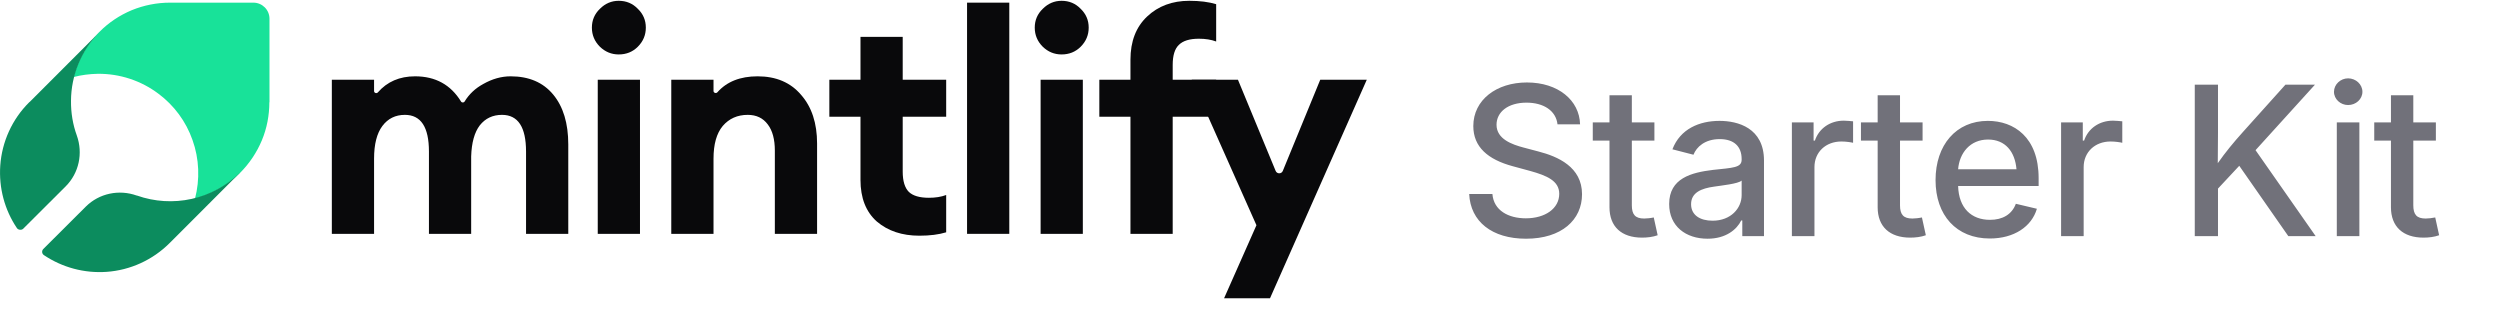
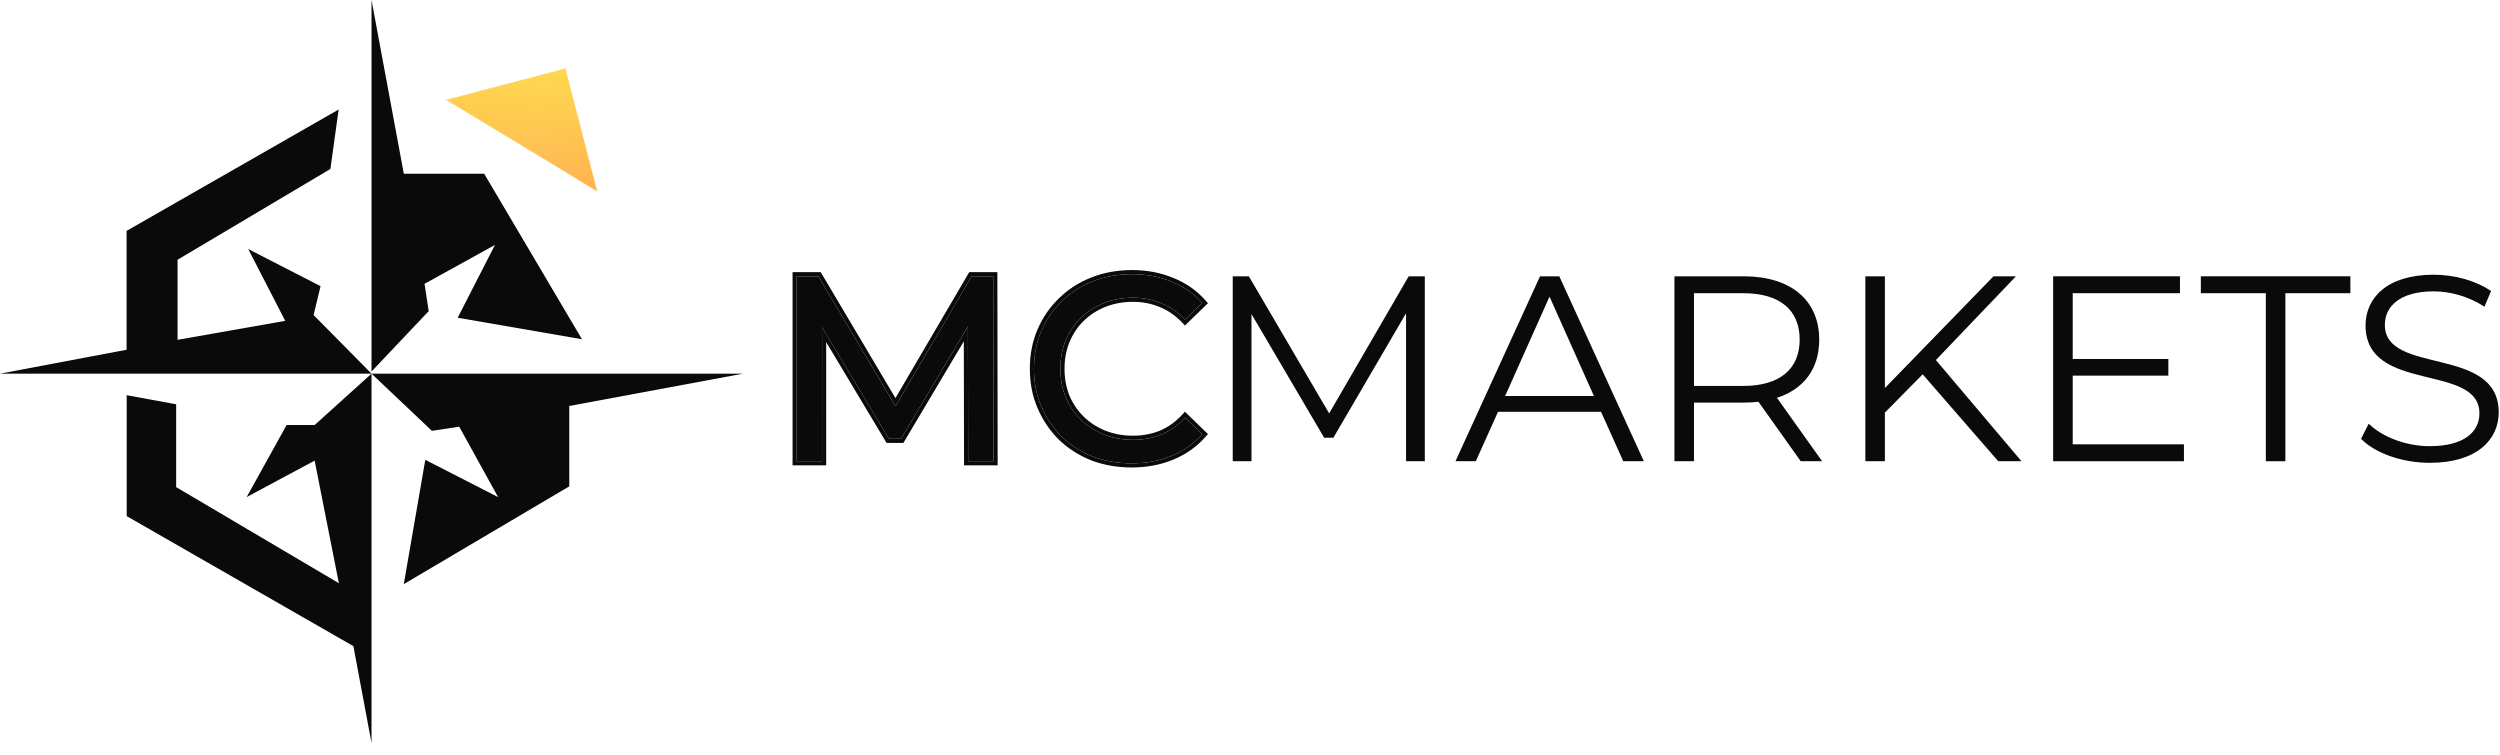
- <svg xmlns="http://www.w3.org/2000/svg" width="180" height="23" viewBox="0 0 180 23" fill="none">
-   <path d="M91.44 21.476H88.133L90.464 16.216L85.802 5.74H89.132L91.847 12.307C91.943 12.536 92.268 12.536 92.362 12.306L95.058 5.74H98.409L91.44 21.476Z" fill="#09090B" />
-   <path d="M81.393 16.837V8.403H79.152V5.74H81.393V4.297C81.393 2.98 81.792 1.944 82.592 1.19C83.391 0.435 84.404 0.058 85.633 0.058C86.387 0.058 87.031 0.139 87.564 0.302V2.988C87.208 2.854 86.794 2.788 86.32 2.788C85.655 2.788 85.174 2.936 84.878 3.232C84.582 3.513 84.434 3.994 84.434 4.674V5.74H87.564V8.403H84.434V16.837H81.393Z" fill="#09090B" />
-   <path d="M76.433 3.92C75.915 3.92 75.463 3.735 75.079 3.365C74.694 2.98 74.502 2.521 74.502 1.989C74.502 1.456 74.694 1.005 75.079 0.635C75.463 0.25 75.915 0.058 76.433 0.058C76.98 0.058 77.438 0.25 77.809 0.635C78.193 1.005 78.386 1.456 78.386 1.989C78.386 2.521 78.193 2.98 77.809 3.365C77.438 3.735 76.98 3.92 76.433 3.92ZM74.924 16.837V5.74H77.964V16.837H74.924Z" fill="#09090B" />
-   <path d="M69.628 16.837V0.191H72.669V16.837H69.628Z" fill="#09090B" />
-   <path d="M66.194 16.97C64.951 16.97 63.93 16.63 63.131 15.949C62.347 15.254 61.955 14.255 61.955 12.953V8.403H59.713V5.74H61.955V2.655H64.995V5.74H68.125V8.403H64.995V12.354C64.995 13.034 65.143 13.523 65.439 13.819C65.735 14.1 66.216 14.24 66.882 14.24C67.355 14.24 67.769 14.174 68.125 14.04V16.726C67.592 16.889 66.948 16.97 66.194 16.97Z" fill="#09090B" />
-   <path d="M48.332 16.837V5.74H51.373V6.551C51.373 6.688 51.559 6.748 51.65 6.646C52.328 5.879 53.293 5.495 54.546 5.495C55.878 5.495 56.921 5.939 57.676 6.827C58.445 7.7 58.83 8.869 58.83 10.334V16.837H55.789V10.844C55.789 10.03 55.619 9.402 55.279 8.958C54.939 8.499 54.458 8.27 53.836 8.27C53.096 8.27 52.497 8.536 52.038 9.069C51.594 9.601 51.373 10.386 51.373 11.421V16.837H48.332Z" fill="#09090B" />
-   <path d="M44.547 3.92C44.029 3.92 43.578 3.735 43.193 3.365C42.809 2.98 42.616 2.521 42.616 1.989C42.616 1.456 42.809 1.005 43.193 0.635C43.578 0.25 44.029 0.058 44.547 0.058C45.095 0.058 45.553 0.25 45.923 0.635C46.308 1.005 46.5 1.456 46.5 1.989C46.5 2.521 46.308 2.98 45.923 3.365C45.553 3.735 45.095 3.92 44.547 3.92ZM43.038 16.837V5.74H46.079V16.837H43.038Z" fill="#09090B" />
-   <path d="M37.875 16.837V10.911C37.875 9.15 37.298 8.27 36.144 8.27C35.478 8.27 34.945 8.521 34.546 9.024C34.161 9.527 33.954 10.275 33.924 11.266V16.837H30.884V10.911C30.884 9.15 30.306 8.27 29.152 8.27C28.472 8.27 27.932 8.536 27.532 9.069C27.133 9.601 26.933 10.386 26.933 11.421V16.837H23.892V5.74H26.933V6.559C26.933 6.695 27.116 6.755 27.206 6.652C27.878 5.881 28.771 5.495 29.885 5.495C31.349 5.495 32.452 6.1 33.193 7.309C33.252 7.404 33.395 7.403 33.454 7.307C33.774 6.78 34.219 6.361 34.79 6.05C35.441 5.68 36.099 5.495 36.765 5.495C38.082 5.495 39.103 5.932 39.828 6.805C40.553 7.678 40.916 8.876 40.916 10.4V16.837H37.875Z" fill="#09090B" />
-   <path d="M19.403 7.362V1.35C19.403 0.705 18.879 0.191 18.244 0.191H12.235C11.291 0.191 10.357 0.378 9.487 0.733C8.618 1.098 7.824 1.621 7.16 2.295L7.114 2.341C6.235 3.23 5.609 4.333 5.291 5.548C5.861 5.399 6.45 5.324 7.039 5.314C8.609 5.296 10.151 5.801 11.403 6.745C12.534 7.586 13.394 8.746 13.861 10.083C14.347 11.438 14.403 12.916 14.039 14.309C15.244 13.991 16.356 13.364 17.244 12.486L17.291 12.439C17.954 11.775 18.487 10.98 18.851 10.111C19.216 9.241 19.393 8.306 19.393 7.362H19.403Z" fill="#18E299" />
-   <path d="M5.112 7.26C5.121 5.416 5.857 3.646 7.151 2.324L2.151 7.326C2.133 7.344 2.114 7.354 2.095 7.372C0.876 8.583 0.14 10.204 0.019 11.918C-0.092 13.52 0.327 15.103 1.22 16.426C1.306 16.552 1.537 16.593 1.667 16.472L4.73 13.417C5.689 12.458 5.987 11.033 5.531 9.757C5.242 8.965 5.103 8.117 5.112 7.26Z" fill="#0C8C5E" />
-   <path d="M17.262 12.44C16.303 13.38 15.102 14.032 13.799 14.321C12.486 14.61 11.127 14.526 9.861 14.079C9.861 14.079 9.851 14.079 9.842 14.079C8.567 13.622 7.142 13.921 6.183 14.871L3.12 17.926C2.99 18.056 3.009 18.27 3.167 18.373C4.489 19.258 6.072 19.686 7.673 19.574C9.386 19.453 10.997 18.717 12.216 17.497L12.263 17.451L17.262 12.449V12.44Z" fill="#0C8C5E" />
-   <text x="105" y="17" font-family="Inter, ui-sans-serif, system-ui, -apple-system, sans-serif" font-size="15" font-weight="500" fill="#71717A" letter-spacing="-0.01em">Starter Kit</text>
+ <svg xmlns="http://www.w3.org/2000/svg" width="179" height="54" viewBox="0 0 179 54" fill="none">
+   <g clip-path="url(#clip0_25639_54571)">
+     <path d="M81.03 33.175C80.021 33.175 79.088 33.011 78.231 32.683C77.386 32.343 76.648 31.87 76.017 31.265C75.4 30.647 74.914 29.928 74.561 29.108C74.208 28.288 74.031 27.387 74.031 26.403C74.031 25.42 74.208 24.518 74.561 23.698C74.914 22.878 75.406 22.166 76.036 21.561C76.667 20.943 77.405 20.47 78.249 20.142C79.107 19.802 80.04 19.631 81.049 19.631C82.071 19.631 83.01 19.808 83.868 20.161C84.738 20.501 85.476 21.012 86.081 21.693L84.851 22.885C84.347 22.355 83.779 21.964 83.149 21.712C82.518 21.447 81.844 21.315 81.125 21.315C80.381 21.315 79.687 21.441 79.044 21.693C78.414 21.945 77.865 22.298 77.398 22.752C76.932 23.206 76.566 23.749 76.301 24.379C76.049 24.997 75.923 25.672 75.923 26.403C75.923 27.135 76.049 27.816 76.301 28.446C76.566 29.064 76.932 29.6 77.398 30.054C77.865 30.508 78.414 30.861 79.044 31.113C79.687 31.366 80.381 31.492 81.125 31.492C81.844 31.492 82.518 31.366 83.149 31.113C83.779 30.849 84.347 30.445 84.851 29.903L86.081 31.094C85.476 31.775 84.738 32.292 83.868 32.645C83.01 32.999 82.064 33.175 81.03 33.175Z" fill="#0A0A0A" />
+     <path fill-rule="evenodd" clip-rule="evenodd" d="M78.123 32.959L78.121 32.958C77.242 32.604 76.472 32.111 75.813 31.478L75.811 31.476L75.809 31.474C75.164 30.829 74.657 30.079 74.29 29.225C73.919 28.365 73.736 27.423 73.736 26.403C73.736 25.384 73.919 24.442 74.29 23.581C74.658 22.727 75.172 21.982 75.831 21.349C76.49 20.703 77.262 20.209 78.142 19.867C79.037 19.512 80.007 19.336 81.049 19.336C82.105 19.336 83.082 19.518 83.978 19.887C84.889 20.244 85.666 20.781 86.302 21.497L86.49 21.709L84.843 23.305L84.638 23.089C84.16 22.588 83.628 22.222 83.039 21.987L83.037 21.986L83.035 21.985C82.442 21.736 81.807 21.611 81.125 21.611C80.416 21.611 79.759 21.731 79.153 21.968C78.557 22.207 78.042 22.539 77.605 22.965C77.168 23.389 76.825 23.897 76.575 24.492C76.339 25.071 76.219 25.707 76.219 26.403C76.219 27.099 76.338 27.741 76.575 28.333C76.825 28.915 77.168 29.417 77.605 29.842C78.042 30.268 78.558 30.6 79.153 30.839C79.759 31.076 80.416 31.196 81.125 31.196C81.808 31.196 82.444 31.077 83.037 30.84C83.625 30.593 84.158 30.215 84.635 29.702L84.841 29.481L86.49 31.079L86.302 31.291C85.666 32.007 84.89 32.55 83.98 32.919C83.083 33.288 82.099 33.471 81.031 33.471C79.989 33.471 79.02 33.302 78.126 32.96L78.123 32.959ZM83.868 32.646C84.738 32.293 85.475 31.776 86.081 31.095L84.851 29.903C84.797 29.961 84.743 30.017 84.688 30.072C84.225 30.53 83.712 30.877 83.149 31.113C82.518 31.366 81.844 31.492 81.125 31.492C80.381 31.492 79.687 31.366 79.044 31.113C78.413 30.861 77.865 30.508 77.398 30.054C76.932 29.6 76.566 29.064 76.301 28.446C76.049 27.816 75.923 27.135 75.923 26.403C75.923 25.672 76.049 24.997 76.301 24.379C76.566 23.749 76.932 23.207 77.398 22.753C77.865 22.299 78.413 21.945 79.044 21.693C79.687 21.441 80.381 21.315 81.125 21.315C81.844 21.315 82.518 21.447 83.149 21.712C83.751 21.953 84.296 22.32 84.783 22.814C84.806 22.837 84.828 22.861 84.851 22.885L86.081 21.693C85.475 21.012 84.738 20.502 83.868 20.161C83.01 19.808 82.071 19.631 81.049 19.631C80.04 19.631 79.107 19.802 78.249 20.142C77.405 20.47 76.667 20.943 76.036 21.561C75.406 22.166 74.914 22.879 74.561 23.698C74.208 24.518 74.031 25.42 74.031 26.403C74.031 27.387 74.208 28.289 74.561 29.108C74.914 29.928 75.4 30.647 76.017 31.265C76.648 31.87 77.386 32.343 78.231 32.684C79.088 33.011 80.021 33.175 81.03 33.175C82.064 33.175 83.01 32.999 83.868 32.646Z" fill="#0A0A0A" />
+     <path d="M57.043 33.024V19.783H58.594L64.534 29.789H63.702L69.566 19.783H71.117L71.136 33.024H69.32L69.301 22.639H69.736L64.515 31.416H63.645L58.386 22.639H58.859V33.024H57.043Z" fill="#0A0A0A" />
+     <path fill-rule="evenodd" clip-rule="evenodd" d="M56.748 33.32V19.487H58.763L64.114 28.502L69.397 19.487H71.412L71.432 33.32H69.025L69.009 24.44L64.683 31.712H63.478L59.155 24.497V33.32H56.748ZM58.86 23.428L63.645 31.416H64.515L69.302 23.368L69.32 33.024H71.136L71.117 19.783H69.566L64.115 29.084L58.594 19.783H57.043V33.024H58.859L58.86 23.428Z" fill="#0A0A0A" />
+     <path d="M173.97 33.138C171.984 33.138 170.036 32.438 169.052 31.416L169.601 30.338C170.547 31.265 172.23 31.946 173.97 31.946C176.448 31.946 177.527 30.905 177.527 29.6C177.527 25.968 169.374 28.201 169.374 23.301C169.374 21.353 170.887 19.669 174.254 19.669C175.749 19.669 177.3 20.105 178.359 20.842L177.886 21.958C176.751 21.221 175.427 20.861 174.254 20.861C171.833 20.861 170.755 21.939 170.755 23.263C170.755 26.895 178.908 24.701 178.908 29.525C178.908 31.473 177.356 33.138 173.97 33.138Z" fill="#0A0A0A" />
+     <path d="M162.233 33.024V20.993H157.58V19.783H168.287V20.993H163.633V33.024H162.233Z" fill="#0A0A0A" />
+     <path d="M148.406 31.813H156.37V33.024H147.006V19.783H156.086V20.993H148.406V25.703H155.254V26.895H148.406V31.813Z" fill="#0A0A0A" />
+     <path d="M143.073 33.024L137.663 26.8L134.958 29.543V33.024H133.559V19.783H134.958V27.784L142.733 19.783H144.341L138.609 25.779L144.738 33.024H143.073Z" fill="#0A0A0A" />
+     <path d="M130.464 33.024H128.932L125.905 28.768C125.564 28.806 125.224 28.825 124.846 28.825H121.289V33.024H119.89V19.783H124.846C128.213 19.783 130.256 21.485 130.256 24.323C130.256 26.403 129.159 27.86 127.229 28.484L130.464 33.024ZM124.808 27.633C127.456 27.633 128.856 26.403 128.856 24.323C128.856 22.204 127.456 20.993 124.808 20.993H121.289V27.633H124.808Z" fill="#0A0A0A" />
+     <path d="M116.224 33.024L114.635 29.487H107.257L105.668 33.024H104.212L110.265 19.783H111.646L117.699 33.024H116.224ZM107.768 28.352H114.124L110.946 21.239L107.768 28.352Z" fill="#0A0A0A" />
+     <path d="M100.862 19.783H102.016V33.024H100.673V22.431L95.471 31.34H94.809L89.607 22.488V33.024H88.264V19.783H89.418L95.168 29.6L100.862 19.783Z" fill="#0A0A0A" />
+     <path d="M9.064 16.53L24.246 7.842L23.658 12.097L12.713 18.598V24.331L20.421 22.972L17.773 17.83L22.952 20.49L22.454 22.558L26.601 26.754H0L9.064 25.041V16.53Z" fill="#0A0A0A" />
+     <path d="M12.613 28.948L9.072 28.296V36.954L25.302 46.264L26.601 53.201V26.754L22.528 30.431H20.522L17.661 35.59L22.528 32.981L24.263 41.757L12.613 34.878V28.948Z" fill="#0A0A0A" />
+     <path d="M53.201 26.754H26.601L30.925 30.848L32.88 30.551L35.665 35.594L30.451 32.924L28.911 41.823L40.76 34.823V29.068L53.201 26.754Z" fill="#0A0A0A" />
+     <g filter="url(#filter0_i_25639_54571)">
+       <path d="M40.474 4.92L31.982 7.156L42.746 13.685L40.474 4.92Z" fill="url(#paint0_linear_25639_54571)" />
+     </g>
+     <path d="M26.601 0V26.601L30.694 22.276L30.397 20.321L35.44 17.536L32.77 22.75L41.669 24.29L34.669 12.441H28.914L26.601 0Z" fill="#0A0A0A" />
+   </g>
+   <defs>
+     <filter id="filter0_i_25639_54571" x="31.982" y="4.92" width="10.763" height="12.765" filterUnits="userSpaceOnUse" color-interpolation-filters="sRGB">
+       <feFlood flood-opacity="0" result="BackgroundImageFix" />
+       <feBlend mode="normal" in="SourceGraphic" in2="BackgroundImageFix" result="shape" />
+       <feColorMatrix in="SourceAlpha" type="matrix" values="0 0 0 0 0 0 0 0 0 0 0 0 0 0 0 0 0 0 127 0" result="hardAlpha" />
+       <feOffset dy="4" />
+       <feGaussianBlur stdDeviation="2" />
+       <feComposite in2="hardAlpha" operator="arithmetic" k2="-1" k3="1" />
+       <feColorMatrix type="matrix" values="0 0 0 0 1 0 0 0 0 0.694 0 0 0 0 0.099 0 0 0 0.25 0" />
+       <feBlend mode="normal" in2="shape" result="effect1_innerShadow_25639_54571" />
+     </filter>
+     <linearGradient id="paint0_linear_25639_54571" x1="37.364" y1="4.92" x2="37.364" y2="13.685" gradientUnits="userSpaceOnUse">
+       <stop stop-color="#FFE563" />
+       <stop offset="1" stop-color="#FFB256" />
+     </linearGradient>
+     <clipPath id="clip0_25639_54571">
+       <rect width="179" height="54" fill="#0A0A0A" />
+     </clipPath>
+   </defs>
</svg>
